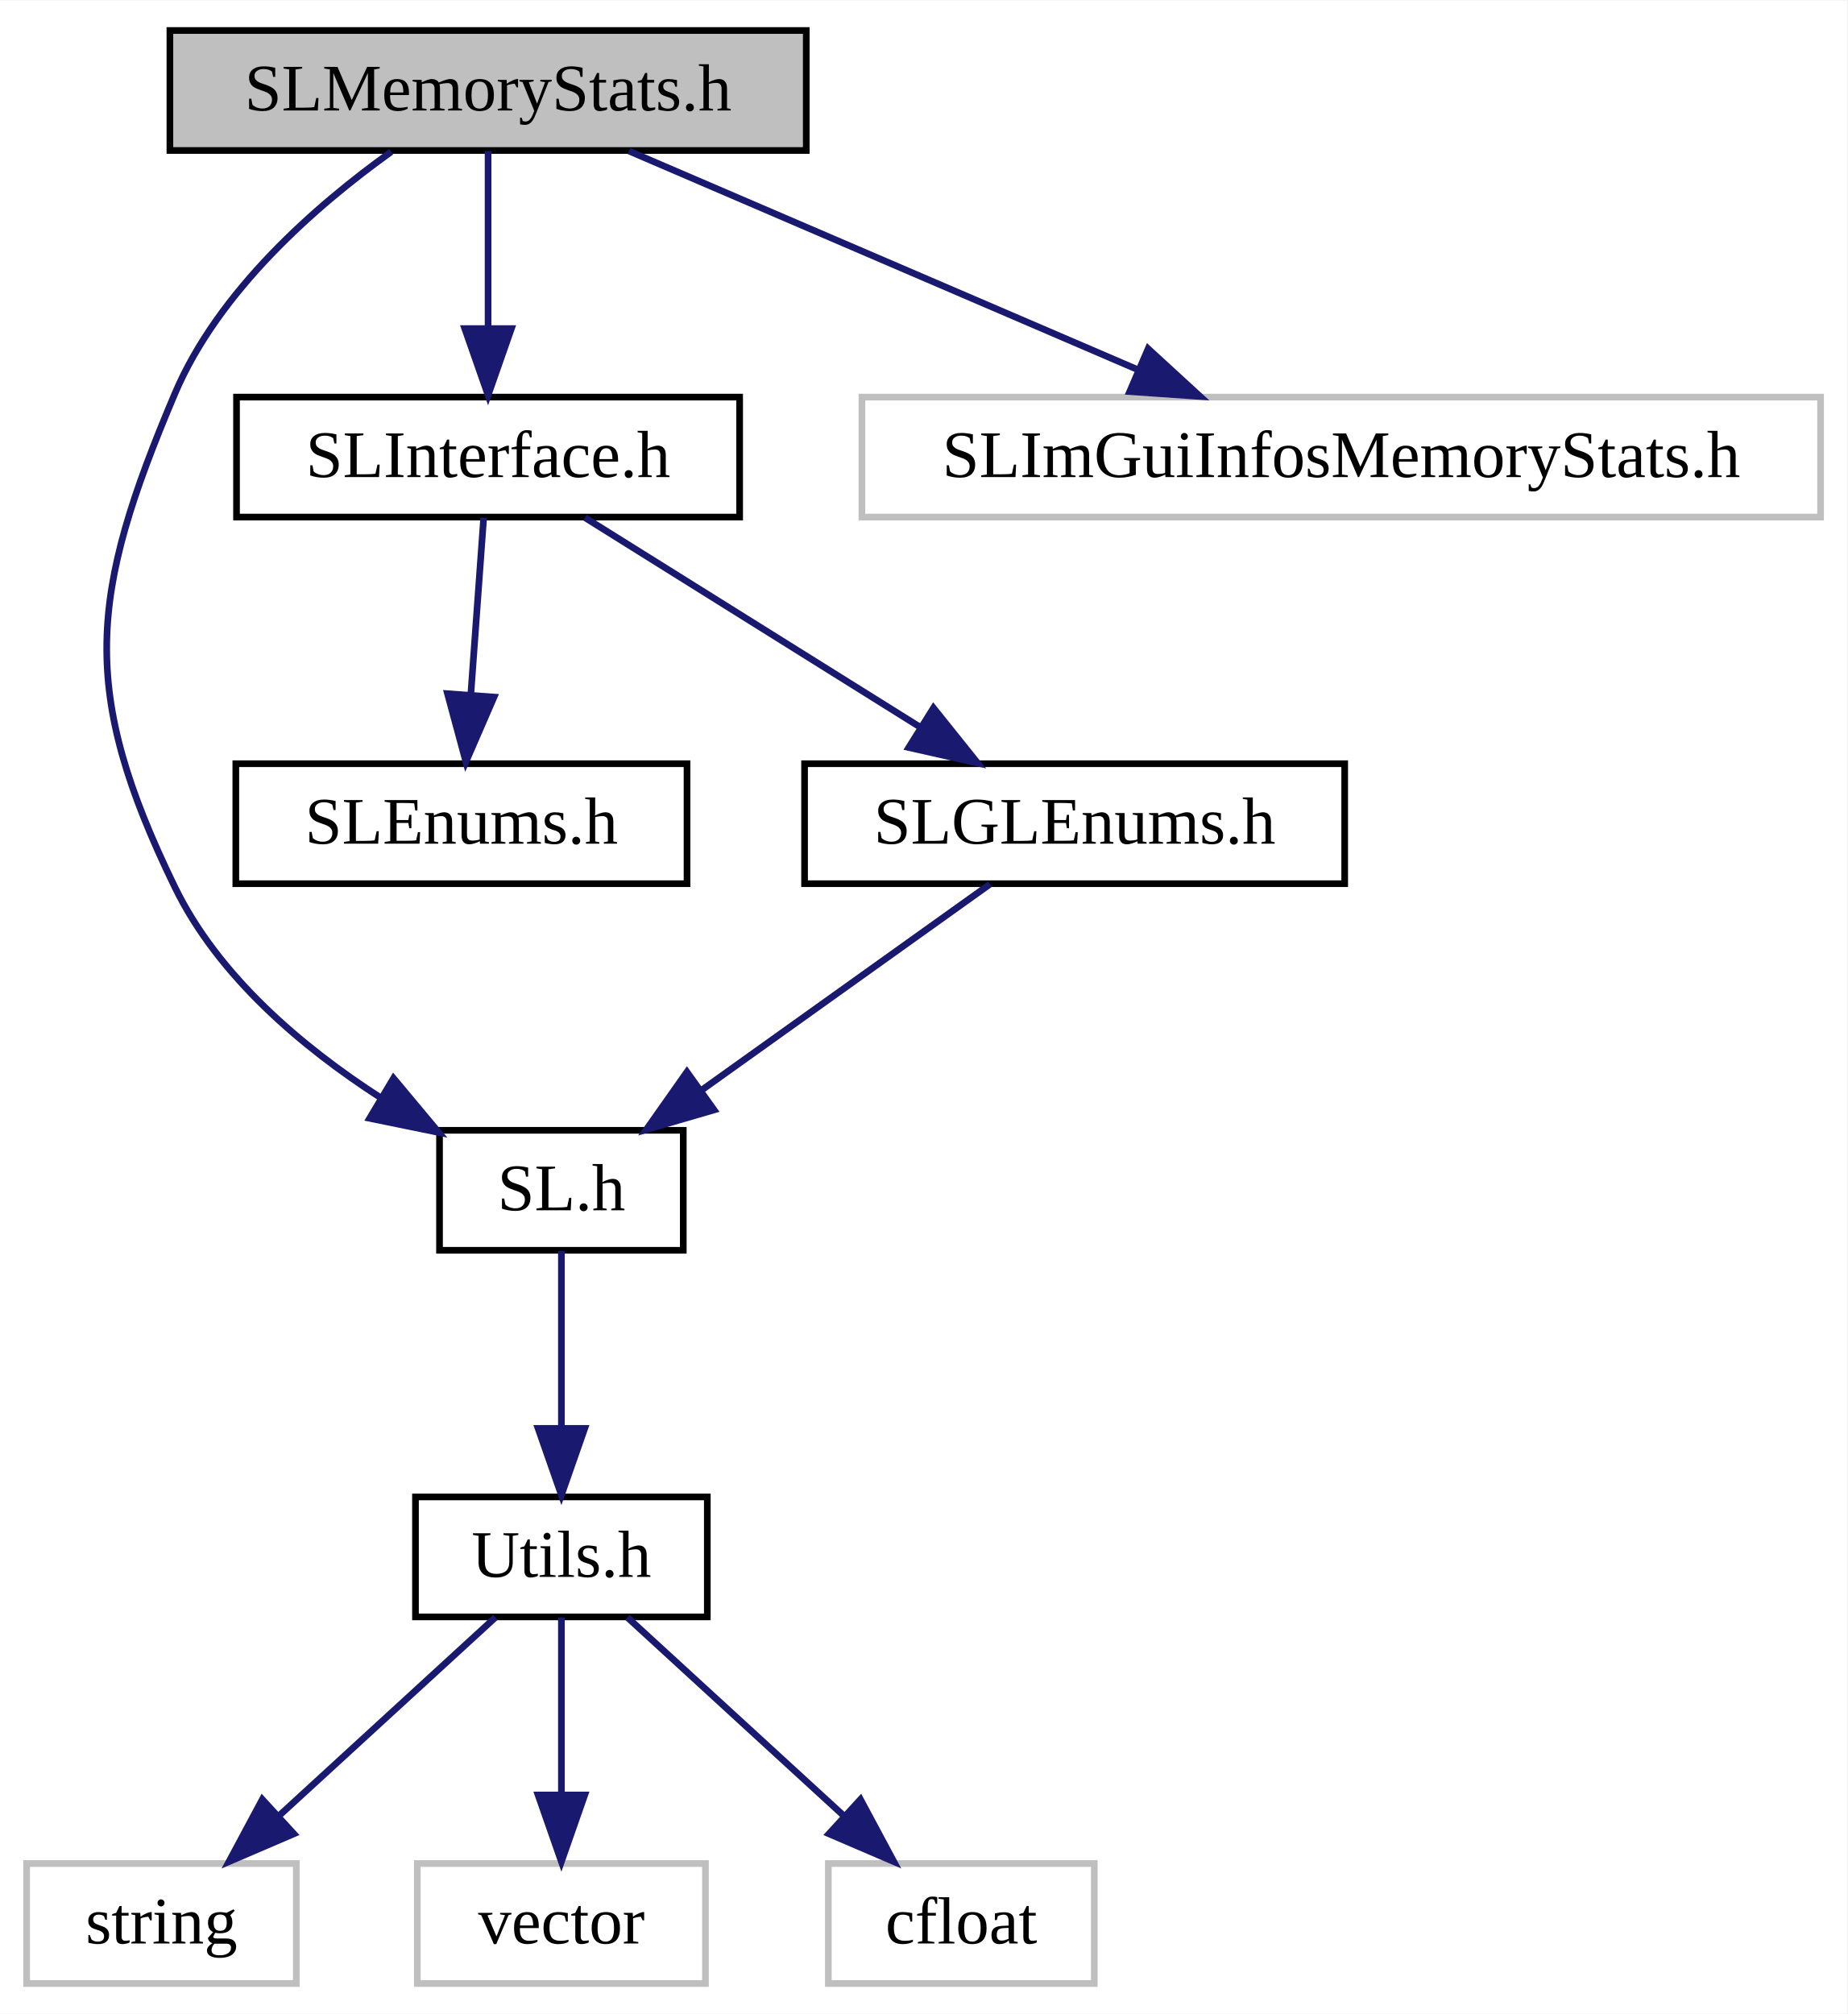
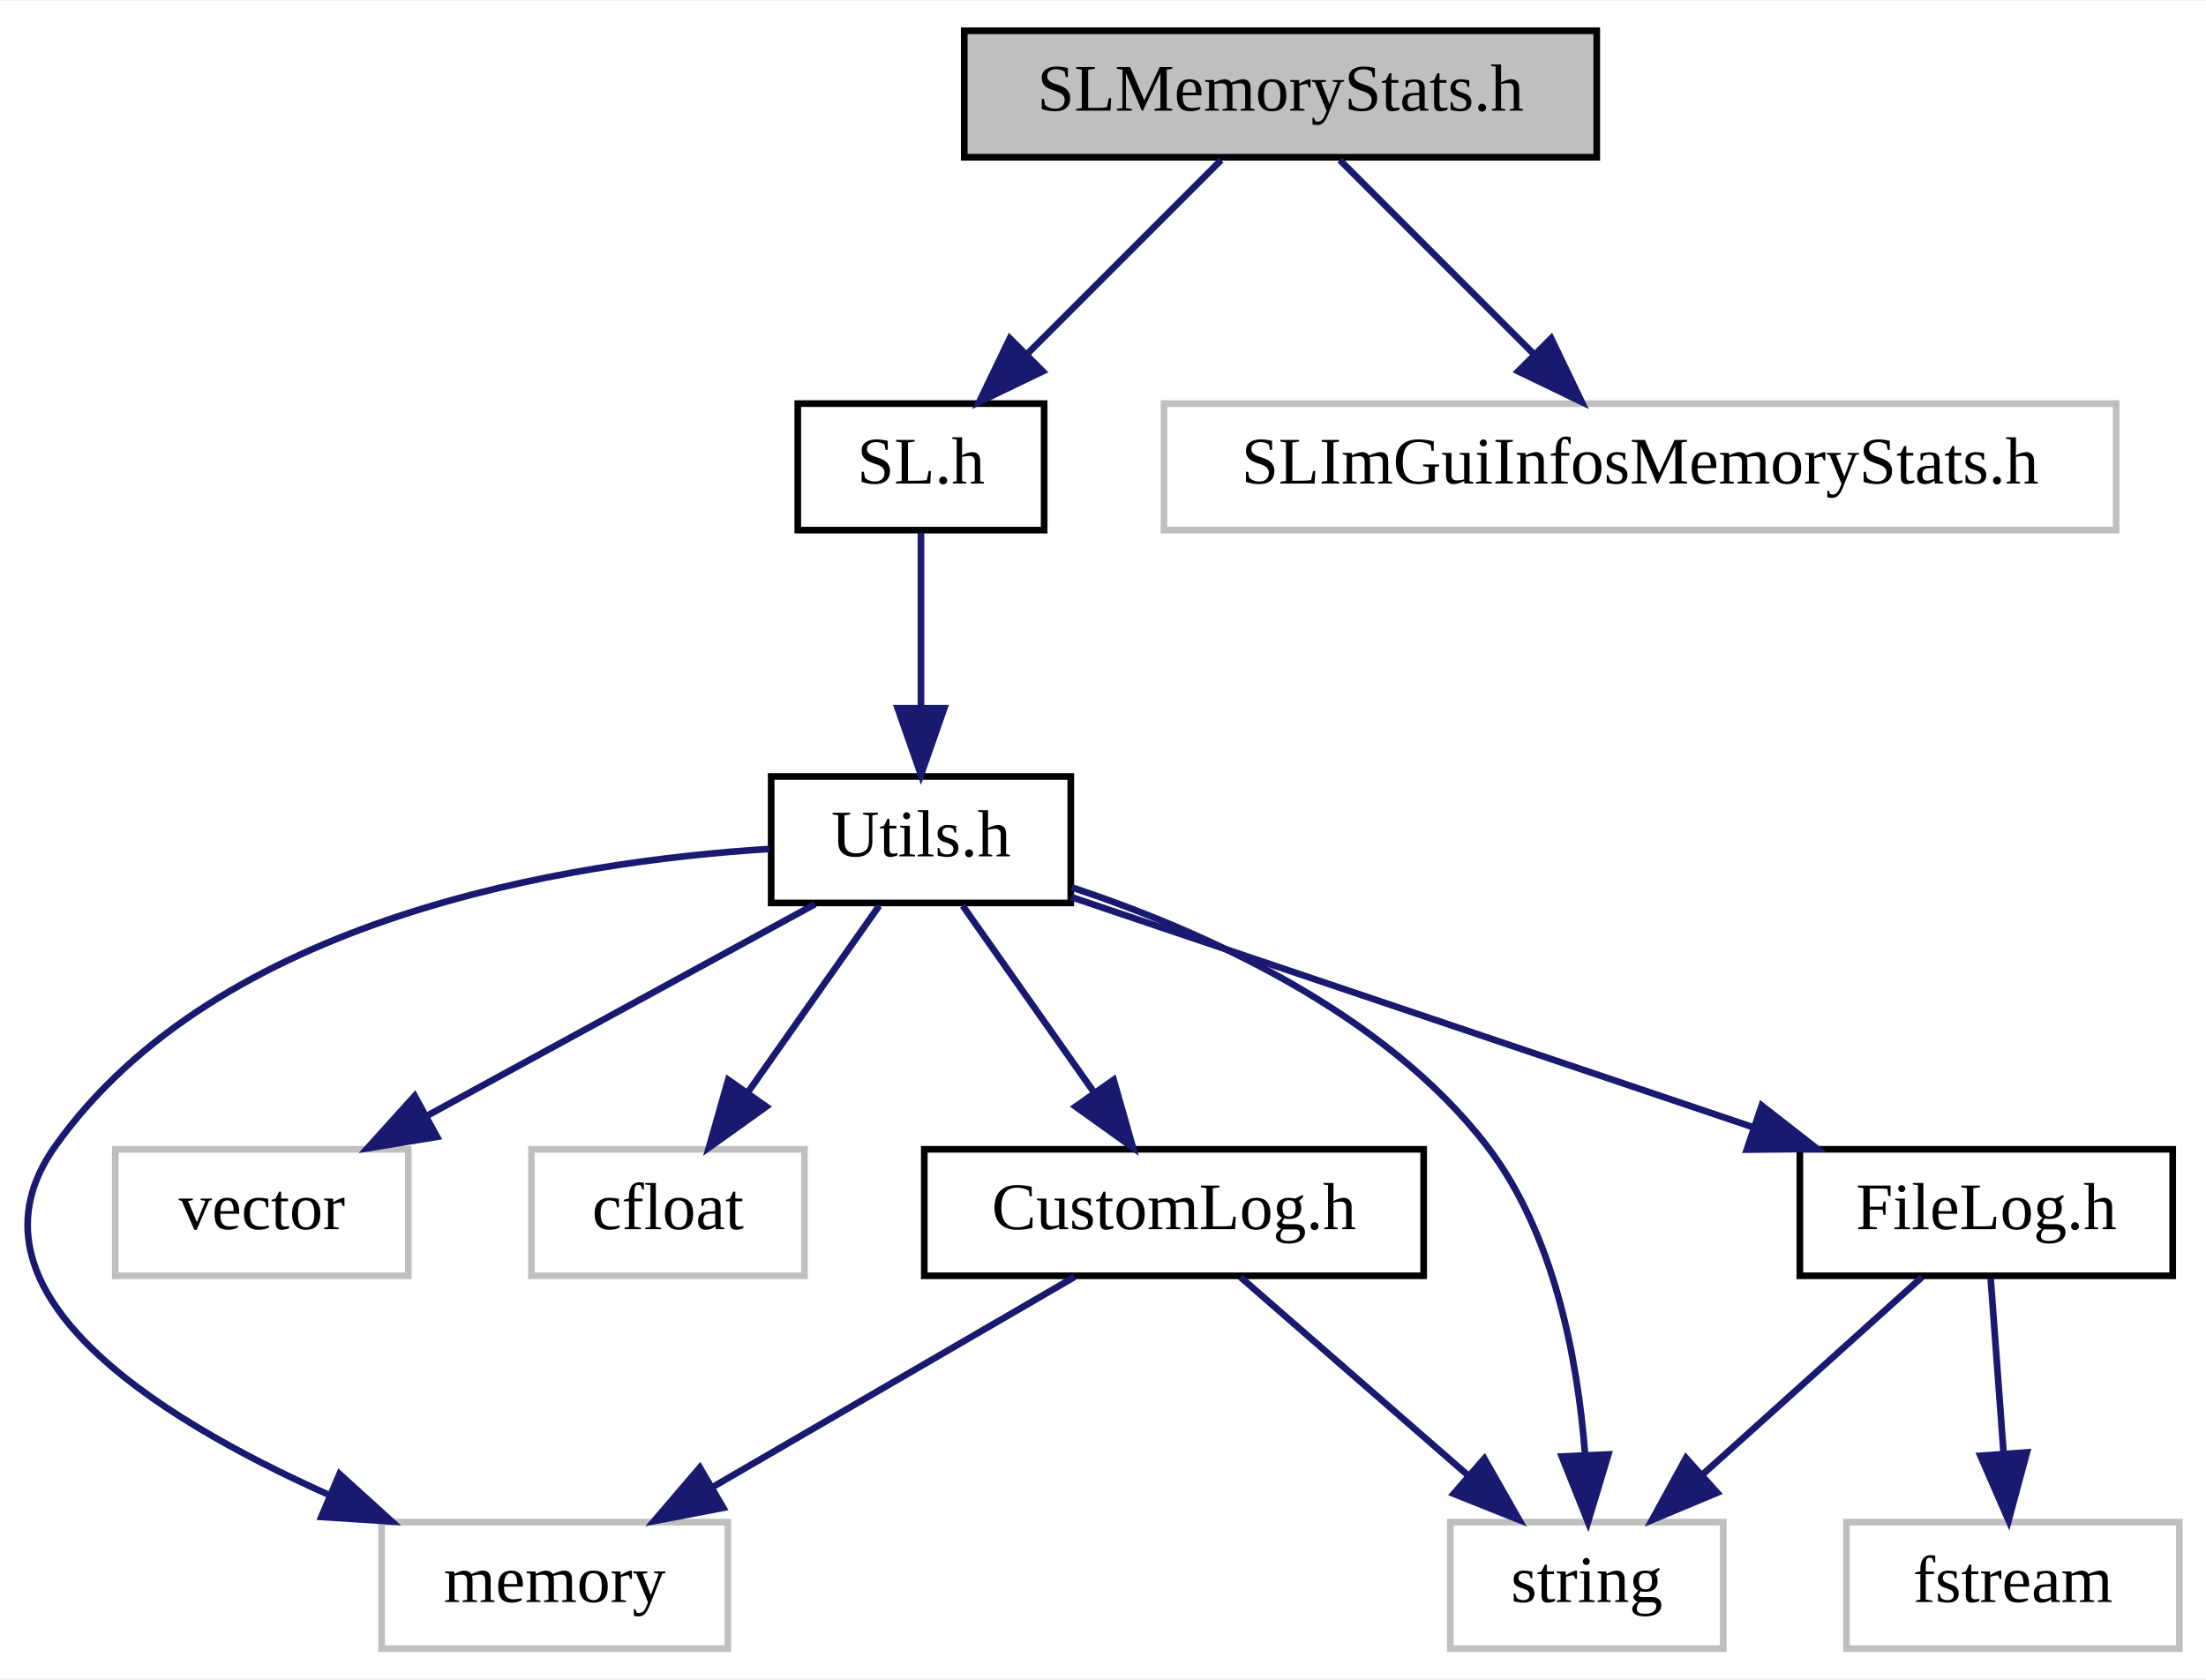
- <svg xmlns="http://www.w3.org/2000/svg" xmlns:xlink="http://www.w3.org/1999/xlink" width="277pt" height="302pt" viewBox="0.00 0.00 277.14 302.00">
-   <g id="graph0" class="graph" transform="scale(1 1) rotate(0) translate(4 298)">
-     <polygon fill="#ffffff" stroke="transparent" points="-4,4 -4,-298 273.138,-298 273.138,4 -4,4" />
+ <svg xmlns="http://www.w3.org/2000/svg" xmlns:xlink="http://www.w3.org/1999/xlink" width="331pt" height="252pt" viewBox="0.00 0.00 331.32 252.00">
+   <g id="graph0" class="graph" transform="scale(1 1) rotate(0) translate(4 248)">
+     <polygon fill="white" stroke="transparent" points="-4,4 -4,-248 327.32,-248 327.32,4 -4,4" />
    <g id="node1" class="node">
      <g id="a_node1">
        <a xlink:title=" ">
-           <polygon fill="#bfbfbf" stroke="#000000" points="21.49,-275.5 21.49,-293.5 116.963,-293.5 116.963,-275.5 21.49,-275.5" />
-           <text text-anchor="middle" x="69.227" y="-281.5" font-family="Arial.ttf" font-size="10.00" fill="#000000">SLMemoryStats.h</text>
+           <polygon fill="#bfbfbf" stroke="black" points="140.82,-224.5 140.82,-243.5 235.82,-243.5 235.82,-224.5 140.82,-224.5" />
+           <text text-anchor="middle" x="188.32" y="-231.5" font-family="Arial.ttf" font-size="10.00">SLMemoryStats.h</text>
        </a>
      </g>
    </g>
    <g id="node2" class="node">
      <g id="a_node2">
        <a xlink:href="_s_l_8h.html" target="_top" xlink:title=" ">
-           <polygon fill="#ffffff" stroke="#000000" points="61.941,-110.5 61.941,-128.5 98.512,-128.5 98.512,-110.5 61.941,-110.5" />
-           <text text-anchor="middle" x="80.227" y="-116.5" font-family="Arial.ttf" font-size="10.00" fill="#000000">SL.h</text>
+           <polygon fill="white" stroke="black" points="115.82,-168.5 115.82,-187.5 152.82,-187.5 152.82,-168.5 115.82,-168.5" />
+           <text text-anchor="middle" x="134.32" y="-175.5" font-family="Arial.ttf" font-size="10.00">SL.h</text>
        </a>
      </g>
    </g>
    <g id="edge1" class="edge">
-       <path fill="none" stroke="#191970" d="M54.691,-275.302C43.469,-267.265 28.785,-254.476 22.227,-239 9.395,-208.718 7.838,-194.575 22.227,-165 28.741,-151.611 41.313,-140.994 53.092,-133.395" />
-       <polygon fill="#191970" stroke="#191970" points="55.04,-136.308 61.831,-128.176 51.451,-130.298 55.04,-136.308" />
+       <path fill="none" stroke="midnightblue" d="M179.4,-224.08C171.53,-216.22 159.88,-204.57 150.4,-195.08" />
+       <polygon fill="midnightblue" stroke="midnightblue" points="152.61,-192.35 143.07,-187.75 147.66,-197.3 152.61,-192.35" />
+     </g>
+     <g id="node11" class="node">
+       <g id="a_node11">
+         <a xlink:title=" ">
+           <polygon fill="white" stroke="#bfbfbf" points="170.82,-168.5 170.82,-187.5 313.82,-187.5 313.82,-168.5 170.82,-168.5" />
+           <text text-anchor="middle" x="242.32" y="-175.5" font-family="Arial.ttf" font-size="10.00">SLImGuiInfosMemoryStats.h</text>
+         </a>
+       </g>
+     </g>
+     <g id="edge13" class="edge">
+       <path fill="none" stroke="midnightblue" d="M197.23,-224.08C205.1,-216.22 216.75,-204.57 226.23,-195.08" />
+       <polygon fill="midnightblue" stroke="midnightblue" points="228.97,-197.3 233.56,-187.75 224.02,-192.35 228.97,-197.3" />
+     </g>
+     <g id="node3" class="node">
+       <g id="a_node3">
+         <a xlink:href="_utils_8h.html" target="_top" xlink:title=" ">
+           <polygon fill="white" stroke="black" points="111.82,-112.5 111.82,-131.5 156.82,-131.5 156.82,-112.5 111.82,-112.5" />
+           <text text-anchor="middle" x="134.32" y="-119.5" font-family="Arial.ttf" font-size="10.00">Utils.h</text>
+         </a>
+       </g>
+     </g>
+     <g id="edge2" class="edge">
+       <path fill="none" stroke="midnightblue" d="M134.32,-168.08C134.32,-161.01 134.32,-150.86 134.32,-141.99" />
+       <polygon fill="midnightblue" stroke="midnightblue" points="137.82,-141.75 134.32,-131.75 130.82,-141.75 137.82,-141.75" />
+     </g>
+     <g id="node4" class="node">
+       <g id="a_node4">
+         <a xlink:title=" ">
+           <polygon fill="white" stroke="#bfbfbf" points="213.82,-0.5 213.82,-19.5 254.82,-19.5 254.82,-0.5 213.82,-0.5" />
+           <text text-anchor="middle" x="234.32" y="-7.5" font-family="Arial.ttf" font-size="10.00">string</text>
+         </a>
+       </g>
+     </g>
+     <g id="edge3" class="edge">
+       <path fill="none" stroke="midnightblue" d="M156.96,-114.84C176.43,-108.37 203.75,-96.25 219.32,-76 229.46,-62.8 232.94,-43.93 234.04,-29.92" />
+       <polygon fill="midnightblue" stroke="midnightblue" points="237.56,-29.67 234.5,-19.52 230.57,-29.36 237.56,-29.67" />
+     </g>
+     <g id="node5" class="node">
+       <g id="a_node5">
+         <a xlink:title=" ">
+           <polygon fill="white" stroke="#bfbfbf" points="13.32,-56.5 13.32,-75.5 57.32,-75.5 57.32,-56.5 13.32,-56.5" />
+           <text text-anchor="middle" x="35.32" y="-63.5" font-family="Arial.ttf" font-size="10.00">vector</text>
+         </a>
+       </g>
+     </g>
+     <g id="edge4" class="edge">
+       <path fill="none" stroke="midnightblue" d="M118.41,-112.32C102.68,-103.74 78.37,-90.49 60.11,-80.52" />
+       <polygon fill="midnightblue" stroke="midnightblue" points="61.64,-77.37 51.18,-75.65 58.28,-83.52 61.64,-77.37" />
+     </g>
+     <g id="node6" class="node">
+       <g id="a_node6">
+         <a xlink:title=" ">
+           <polygon fill="white" stroke="#bfbfbf" points="75.82,-56.5 75.82,-75.5 116.82,-75.5 116.82,-56.5 75.82,-56.5" />
+           <text text-anchor="middle" x="96.32" y="-63.5" font-family="Arial.ttf" font-size="10.00">cfloat</text>
+         </a>
+       </g>
+     </g>
+     <g id="edge5" class="edge">
+       <path fill="none" stroke="midnightblue" d="M128.04,-112.08C122.67,-104.46 114.8,-93.26 108.24,-83.94" />
+       <polygon fill="midnightblue" stroke="midnightblue" points="111.09,-81.91 102.47,-75.75 105.37,-85.94 111.09,-81.91" />
    </g>
    <g id="node7" class="node">
      <g id="a_node7">
-         <a xlink:href="_s_l_interface_8h.html" target="_top" xlink:title=" ">
-           <polygon fill="#ffffff" stroke="#000000" points="31.485,-220.5 31.485,-238.5 106.968,-238.5 106.968,-220.5 31.485,-220.5" />
-           <text text-anchor="middle" x="69.227" y="-226.5" font-family="Arial.ttf" font-size="10.00" fill="#000000">SLInterface.h</text>
+         <a xlink:title=" ">
+           <polygon fill="white" stroke="#bfbfbf" points="53.32,-0.5 53.32,-19.5 105.32,-19.5 105.32,-0.5 53.32,-0.5" />
+           <text text-anchor="middle" x="79.32" y="-7.5" font-family="Arial.ttf" font-size="10.00">memory</text>
        </a>
      </g>
    </g>
    <g id="edge6" class="edge">
-       <path fill="none" stroke="#191970" d="M69.227,-275.418C69.227,-268.216 69.227,-257.896 69.227,-248.863" />
-       <polygon fill="#191970" stroke="#191970" points="72.727,-248.779 69.227,-238.78 65.727,-248.78 72.727,-248.779" />
+       <path fill="none" stroke="midnightblue" d="M111.56,-120.61C81.3,-118.72 28.77,-110.34 4.32,-76 -10.99,-54.5 18.87,-35.46 45.33,-23.63" />
+       <polygon fill="midnightblue" stroke="midnightblue" points="46.99,-26.73 54.84,-19.6 44.26,-20.28 46.99,-26.73" />
+     </g>
+     <g id="node8" class="node">
+       <g id="a_node8">
+         <a xlink:href="_file_log_8h.html" target="_top" xlink:title=" ">
+           <polygon fill="white" stroke="black" points="266.32,-56.5 266.32,-75.5 322.32,-75.5 322.32,-56.5 266.32,-56.5" />
+           <text text-anchor="middle" x="294.32" y="-63.5" font-family="Arial.ttf" font-size="10.00">FileLog.h</text>
+         </a>
+       </g>
+     </g>
+     <g id="edge7" class="edge">
+       <path fill="none" stroke="midnightblue" d="M156.9,-113.38C183.56,-104.38 228.2,-89.31 259.34,-78.8" />
+       <polygon fill="midnightblue" stroke="midnightblue" points="260.59,-82.08 268.94,-75.56 258.35,-75.45 260.59,-82.08" />
    </g>
    <g id="node10" class="node">
      <g id="a_node10">
-         <a xlink:title=" ">
-           <polygon fill="#ffffff" stroke="#bfbfbf" points="125.315,-220.5 125.315,-238.5 269.138,-238.5 269.138,-220.5 125.315,-220.5" />
-           <text text-anchor="middle" x="197.227" y="-226.5" font-family="Arial.ttf" font-size="10.00" fill="#000000">SLImGuiInfosMemoryStats.h</text>
+         <a xlink:href="_custom_log_8h.html" target="_top" xlink:title=" ">
+           <polygon fill="white" stroke="black" points="134.82,-56.5 134.82,-75.5 209.82,-75.5 209.82,-56.5 134.82,-56.5" />
+           <text text-anchor="middle" x="172.32" y="-63.5" font-family="Arial.ttf" font-size="10.00">CustomLog.h</text>
        </a>
      </g>
    </g>
    <g id="edge10" class="edge">
-       <path fill="none" stroke="#191970" d="M90.363,-275.418C111.208,-266.461 143.279,-252.681 166.851,-242.552" />
-       <polygon fill="#191970" stroke="#191970" points="168.253,-245.759 176.059,-238.596 165.489,-239.328 168.253,-245.759" />
+       <path fill="none" stroke="midnightblue" d="M140.59,-112.08C145.96,-104.46 153.83,-93.26 160.39,-83.94" />
+       <polygon fill="midnightblue" stroke="midnightblue" points="163.26,-85.94 166.16,-75.75 157.54,-81.91 163.26,-85.94" />
    </g>
-     <g id="node3" class="node">
-       <g id="a_node3">
-         <a xlink:href="_utils_8h.html" target="_top" xlink:title=" ">
-           <polygon fill="#ffffff" stroke="#000000" points="58.335,-55.5 58.335,-73.5 102.118,-73.5 102.118,-55.5 58.335,-55.5" />
-           <text text-anchor="middle" x="80.227" y="-61.5" font-family="Arial.ttf" font-size="10.00" fill="#000000">Utils.h</text>
+     <g id="edge8" class="edge">
+       <path fill="none" stroke="midnightblue" d="M284.68,-56.32C275.81,-48.34 262.44,-36.31 251.71,-26.65" />
+       <polygon fill="midnightblue" stroke="midnightblue" points="253.91,-23.92 244.13,-19.83 249.22,-29.13 253.91,-23.92" />
+     </g>
+     <g id="node9" class="node">
+       <g id="a_node9">
+         <a xlink:title=" ">
+           <polygon fill="white" stroke="#bfbfbf" points="273.32,-0.5 273.32,-19.5 323.32,-19.5 323.32,-0.5 273.32,-0.5" />
+           <text text-anchor="middle" x="298.32" y="-7.5" font-family="Arial.ttf" font-size="10.00">fstream</text>
        </a>
      </g>
    </g>
-     <g id="edge2" class="edge">
-       <path fill="none" stroke="#191970" d="M80.227,-110.418C80.227,-103.216 80.227,-92.896 80.227,-83.863" />
-       <polygon fill="#191970" stroke="#191970" points="83.727,-83.779 80.227,-73.779 76.727,-83.779 83.727,-83.779" />
+     <g id="edge9" class="edge">
+       <path fill="none" stroke="midnightblue" d="M294.98,-56.08C295.5,-49.01 296.25,-38.86 296.91,-29.99" />
+       <polygon fill="midnightblue" stroke="midnightblue" points="300.42,-29.98 297.67,-19.75 293.44,-29.47 300.42,-29.98" />
    </g>
-     <g id="node4" class="node">
-       <g id="a_node4">
-         <a xlink:title=" ">
-           <polygon fill="#ffffff" stroke="#bfbfbf" points="0,-.5 0,-18.5 40.453,-18.5 40.453,-.5 0,-.5" />
-           <text text-anchor="middle" x="20.227" y="-6.5" font-family="Arial.ttf" font-size="10.00" fill="#000000">string</text>
-         </a>
-       </g>
+     <g id="edge12" class="edge">
+       <path fill="none" stroke="midnightblue" d="M182.28,-56.32C191.44,-48.34 205.25,-36.31 216.34,-26.65" />
+       <polygon fill="midnightblue" stroke="midnightblue" points="218.93,-29.04 224.17,-19.83 214.33,-23.76 218.93,-29.04" />
    </g>
-     <g id="edge3" class="edge">
-       <path fill="none" stroke="#191970" d="M70.319,-55.418C61.513,-47.346 48.433,-35.356 37.847,-25.652" />
-       <polygon fill="#191970" stroke="#191970" points="40.086,-22.957 30.35,-18.779 35.356,-28.117 40.086,-22.957" />
-     </g>
-     <g id="node5" class="node">
-       <g id="a_node5">
-         <a xlink:title=" ">
-           <polygon fill="#ffffff" stroke="#bfbfbf" points="58.611,-.5 58.611,-18.5 101.842,-18.5 101.842,-.5 58.611,-.5" />
-           <text text-anchor="middle" x="80.227" y="-6.5" font-family="Arial.ttf" font-size="10.00" fill="#000000">vector</text>
-         </a>
-       </g>
-     </g>
-     <g id="edge4" class="edge">
-       <path fill="none" stroke="#191970" d="M80.227,-55.418C80.227,-48.216 80.227,-37.896 80.227,-28.863" />
-       <polygon fill="#191970" stroke="#191970" points="83.727,-28.779 80.227,-18.779 76.727,-28.779 83.727,-28.779" />
-     </g>
-     <g id="node6" class="node">
-       <g id="a_node6">
-         <a xlink:title=" ">
-           <polygon fill="#ffffff" stroke="#bfbfbf" points="120.276,-.5 120.276,-18.5 160.177,-18.5 160.177,-.5 120.276,-.5" />
-           <text text-anchor="middle" x="140.227" y="-6.5" font-family="Arial.ttf" font-size="10.00" fill="#000000">cfloat</text>
-         </a>
-       </g>
-     </g>
-     <g id="edge5" class="edge">
-       <path fill="none" stroke="#191970" d="M90.134,-55.418C98.94,-47.346 112.02,-35.356 122.606,-25.652" />
-       <polygon fill="#191970" stroke="#191970" points="125.097,-28.117 130.103,-18.779 120.367,-22.957 125.097,-28.117" />
-     </g>
-     <g id="node8" class="node">
-       <g id="a_node8">
-         <a xlink:href="_s_l_enums_8h.html" target="_top" xlink:title=" ">
-           <polygon fill="#ffffff" stroke="#000000" points="31.379,-165.5 31.379,-183.5 99.074,-183.5 99.074,-165.5 31.379,-165.5" />
-           <text text-anchor="middle" x="65.227" y="-171.5" font-family="Arial.ttf" font-size="10.00" fill="#000000">SLEnums.h</text>
-         </a>
-       </g>
-     </g>
-     <g id="edge7" class="edge">
-       <path fill="none" stroke="#191970" d="M68.566,-220.418C68.042,-213.216 67.292,-202.896 66.635,-193.863" />
-       <polygon fill="#191970" stroke="#191970" points="70.118,-193.499 65.901,-183.78 63.136,-194.007 70.118,-193.499" />
-     </g>
-     <g id="node9" class="node">
-       <g id="a_node9">
-         <a xlink:href="_s_l_g_l_enums_8h.html" target="_top" xlink:title=" ">
-           <polygon fill="#ffffff" stroke="#000000" points="116.71,-165.5 116.71,-183.5 197.744,-183.5 197.744,-165.5 116.71,-165.5" />
-           <text text-anchor="middle" x="157.227" y="-171.5" font-family="Arial.ttf" font-size="10.00" fill="#000000">SLGLEnums.h</text>
-         </a>
-       </g>
-     </g>
-     <g id="edge8" class="edge">
-       <path fill="none" stroke="#191970" d="M83.758,-220.418C97.388,-211.899 118,-199.017 133.926,-189.063" />
-       <polygon fill="#191970" stroke="#191970" points="136.049,-191.864 142.674,-183.596 132.339,-185.928 136.049,-191.864" />
-     </g>
-     <g id="edge9" class="edge">
-       <path fill="none" stroke="#191970" d="M144.512,-165.418C132.808,-157.058 115.222,-144.497 101.4,-134.624" />
-       <polygon fill="#191970" stroke="#191970" points="103.132,-131.56 92.96,-128.596 99.063,-137.256 103.132,-131.56" />
+     <g id="edge11" class="edge">
+       <path fill="none" stroke="midnightblue" d="M157.37,-56.32C142.73,-47.82 120.18,-34.73 103.08,-24.8" />
+       <polygon fill="midnightblue" stroke="midnightblue" points="104.63,-21.65 94.22,-19.65 101.11,-27.7 104.63,-21.65" />
    </g>
  </g>
</svg>
